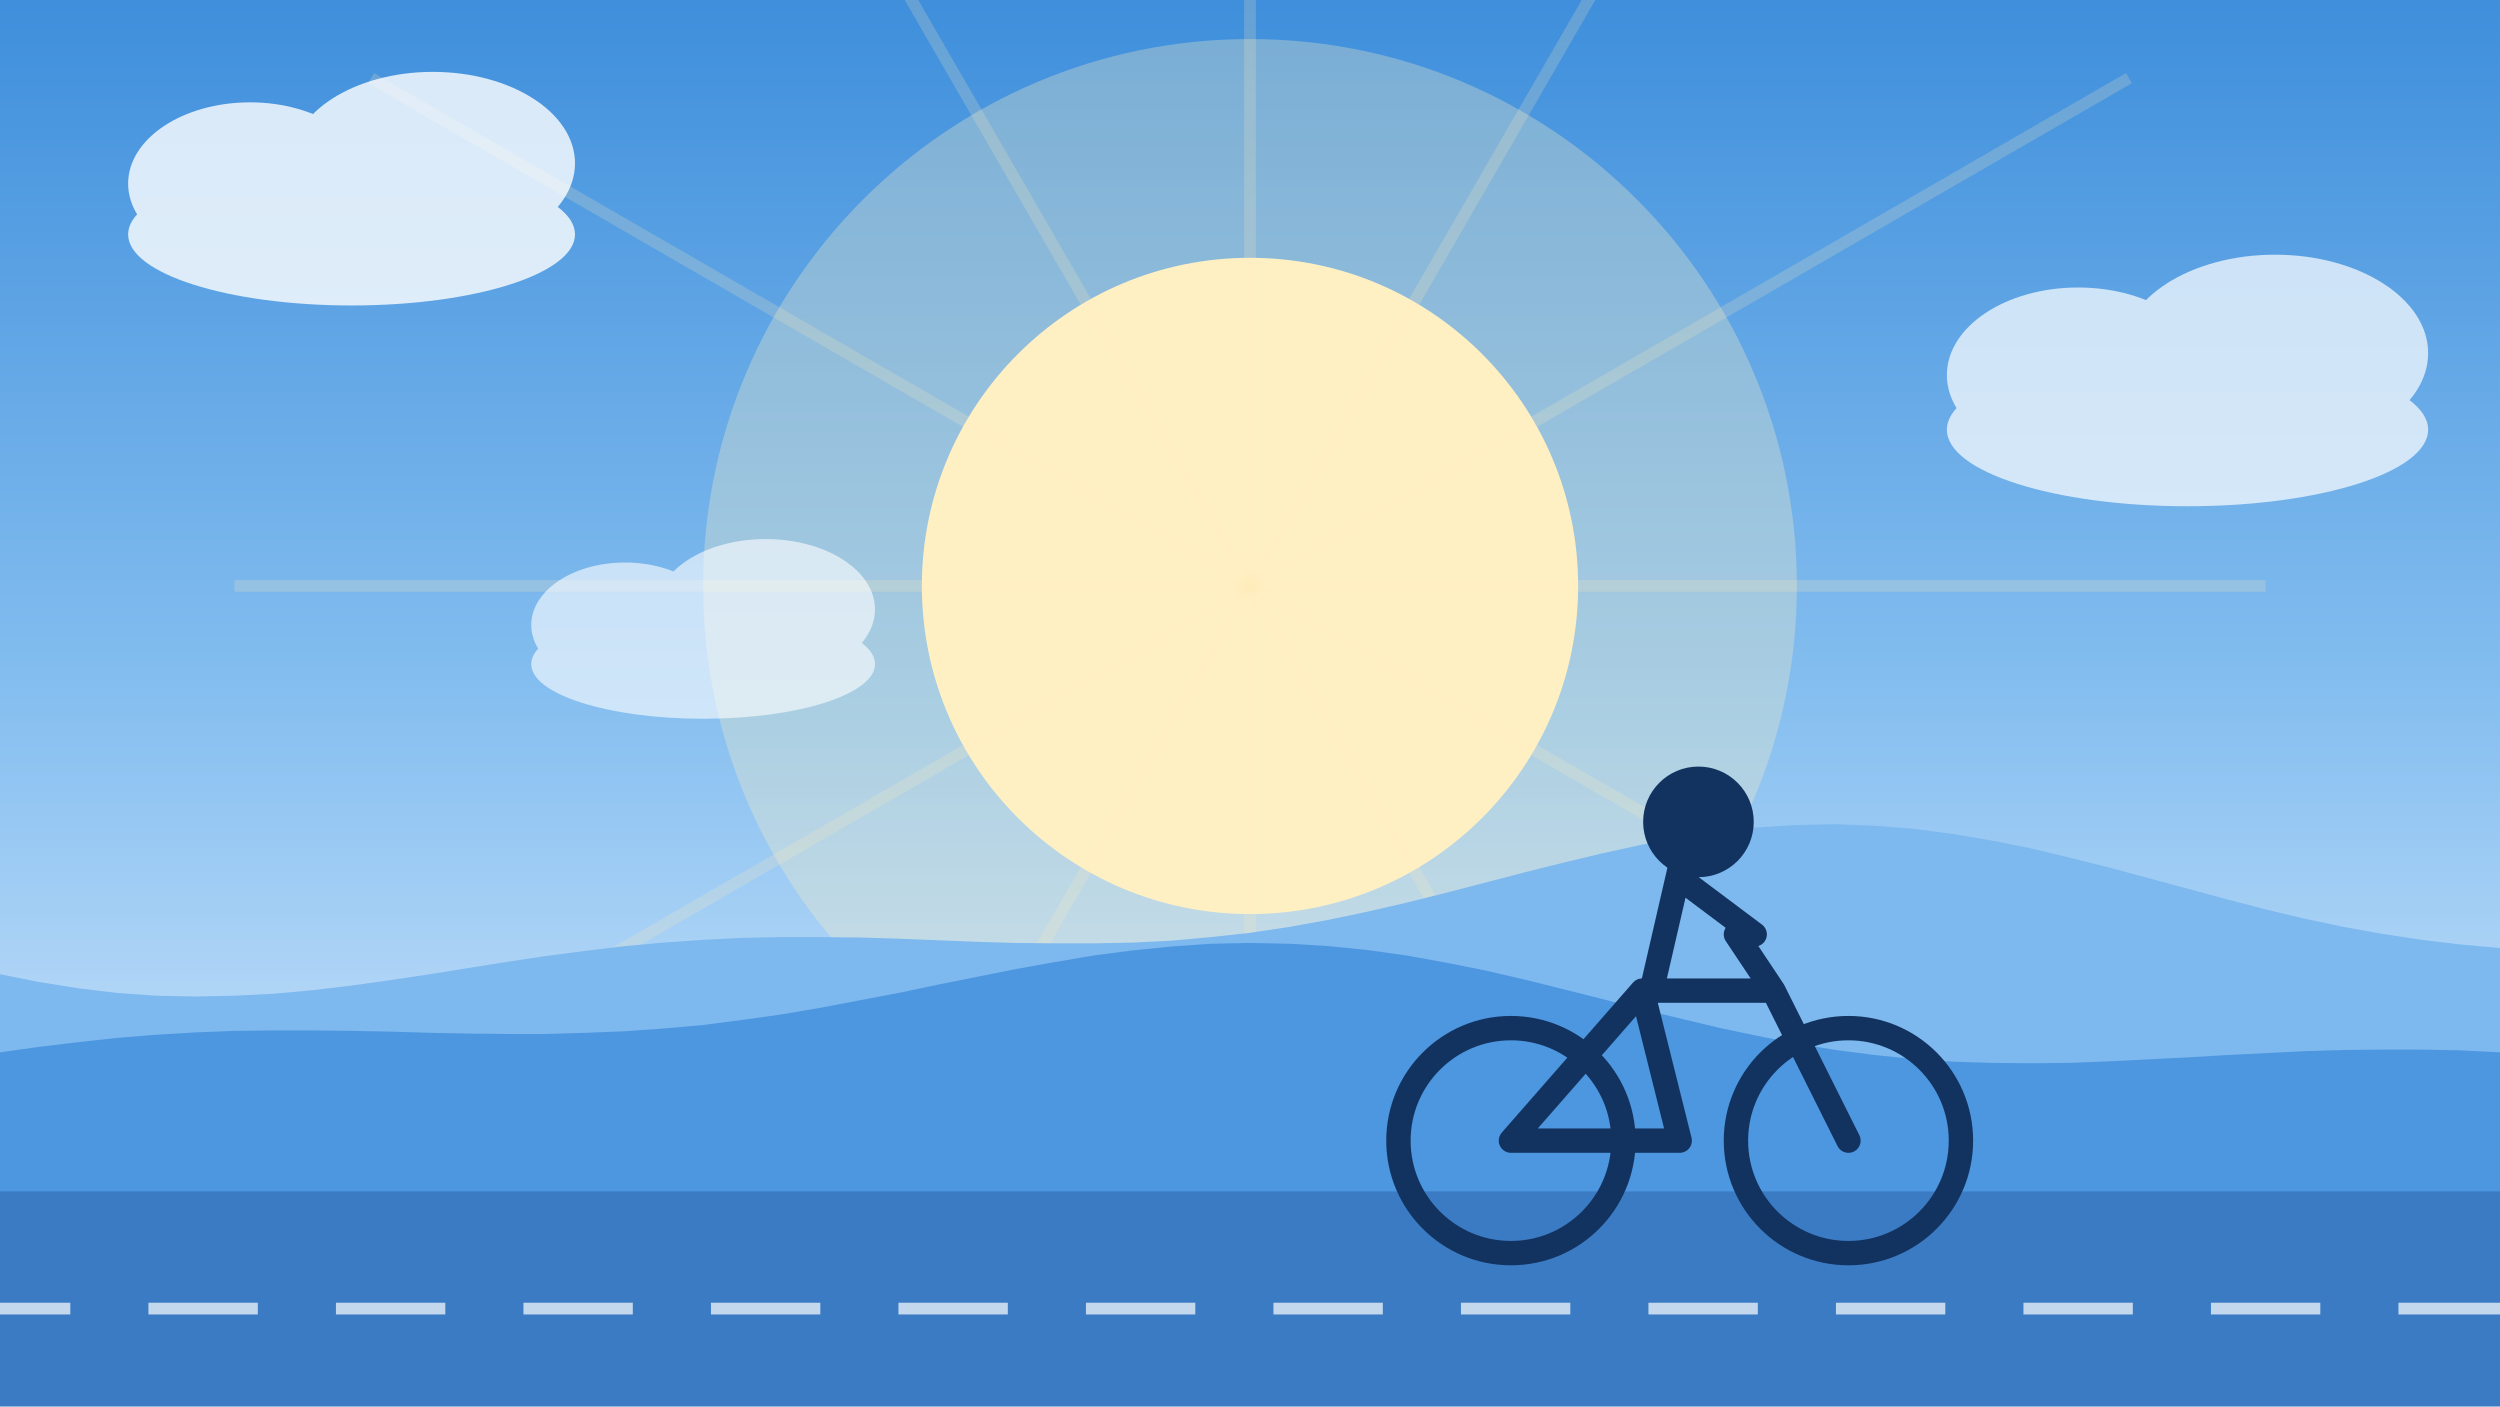
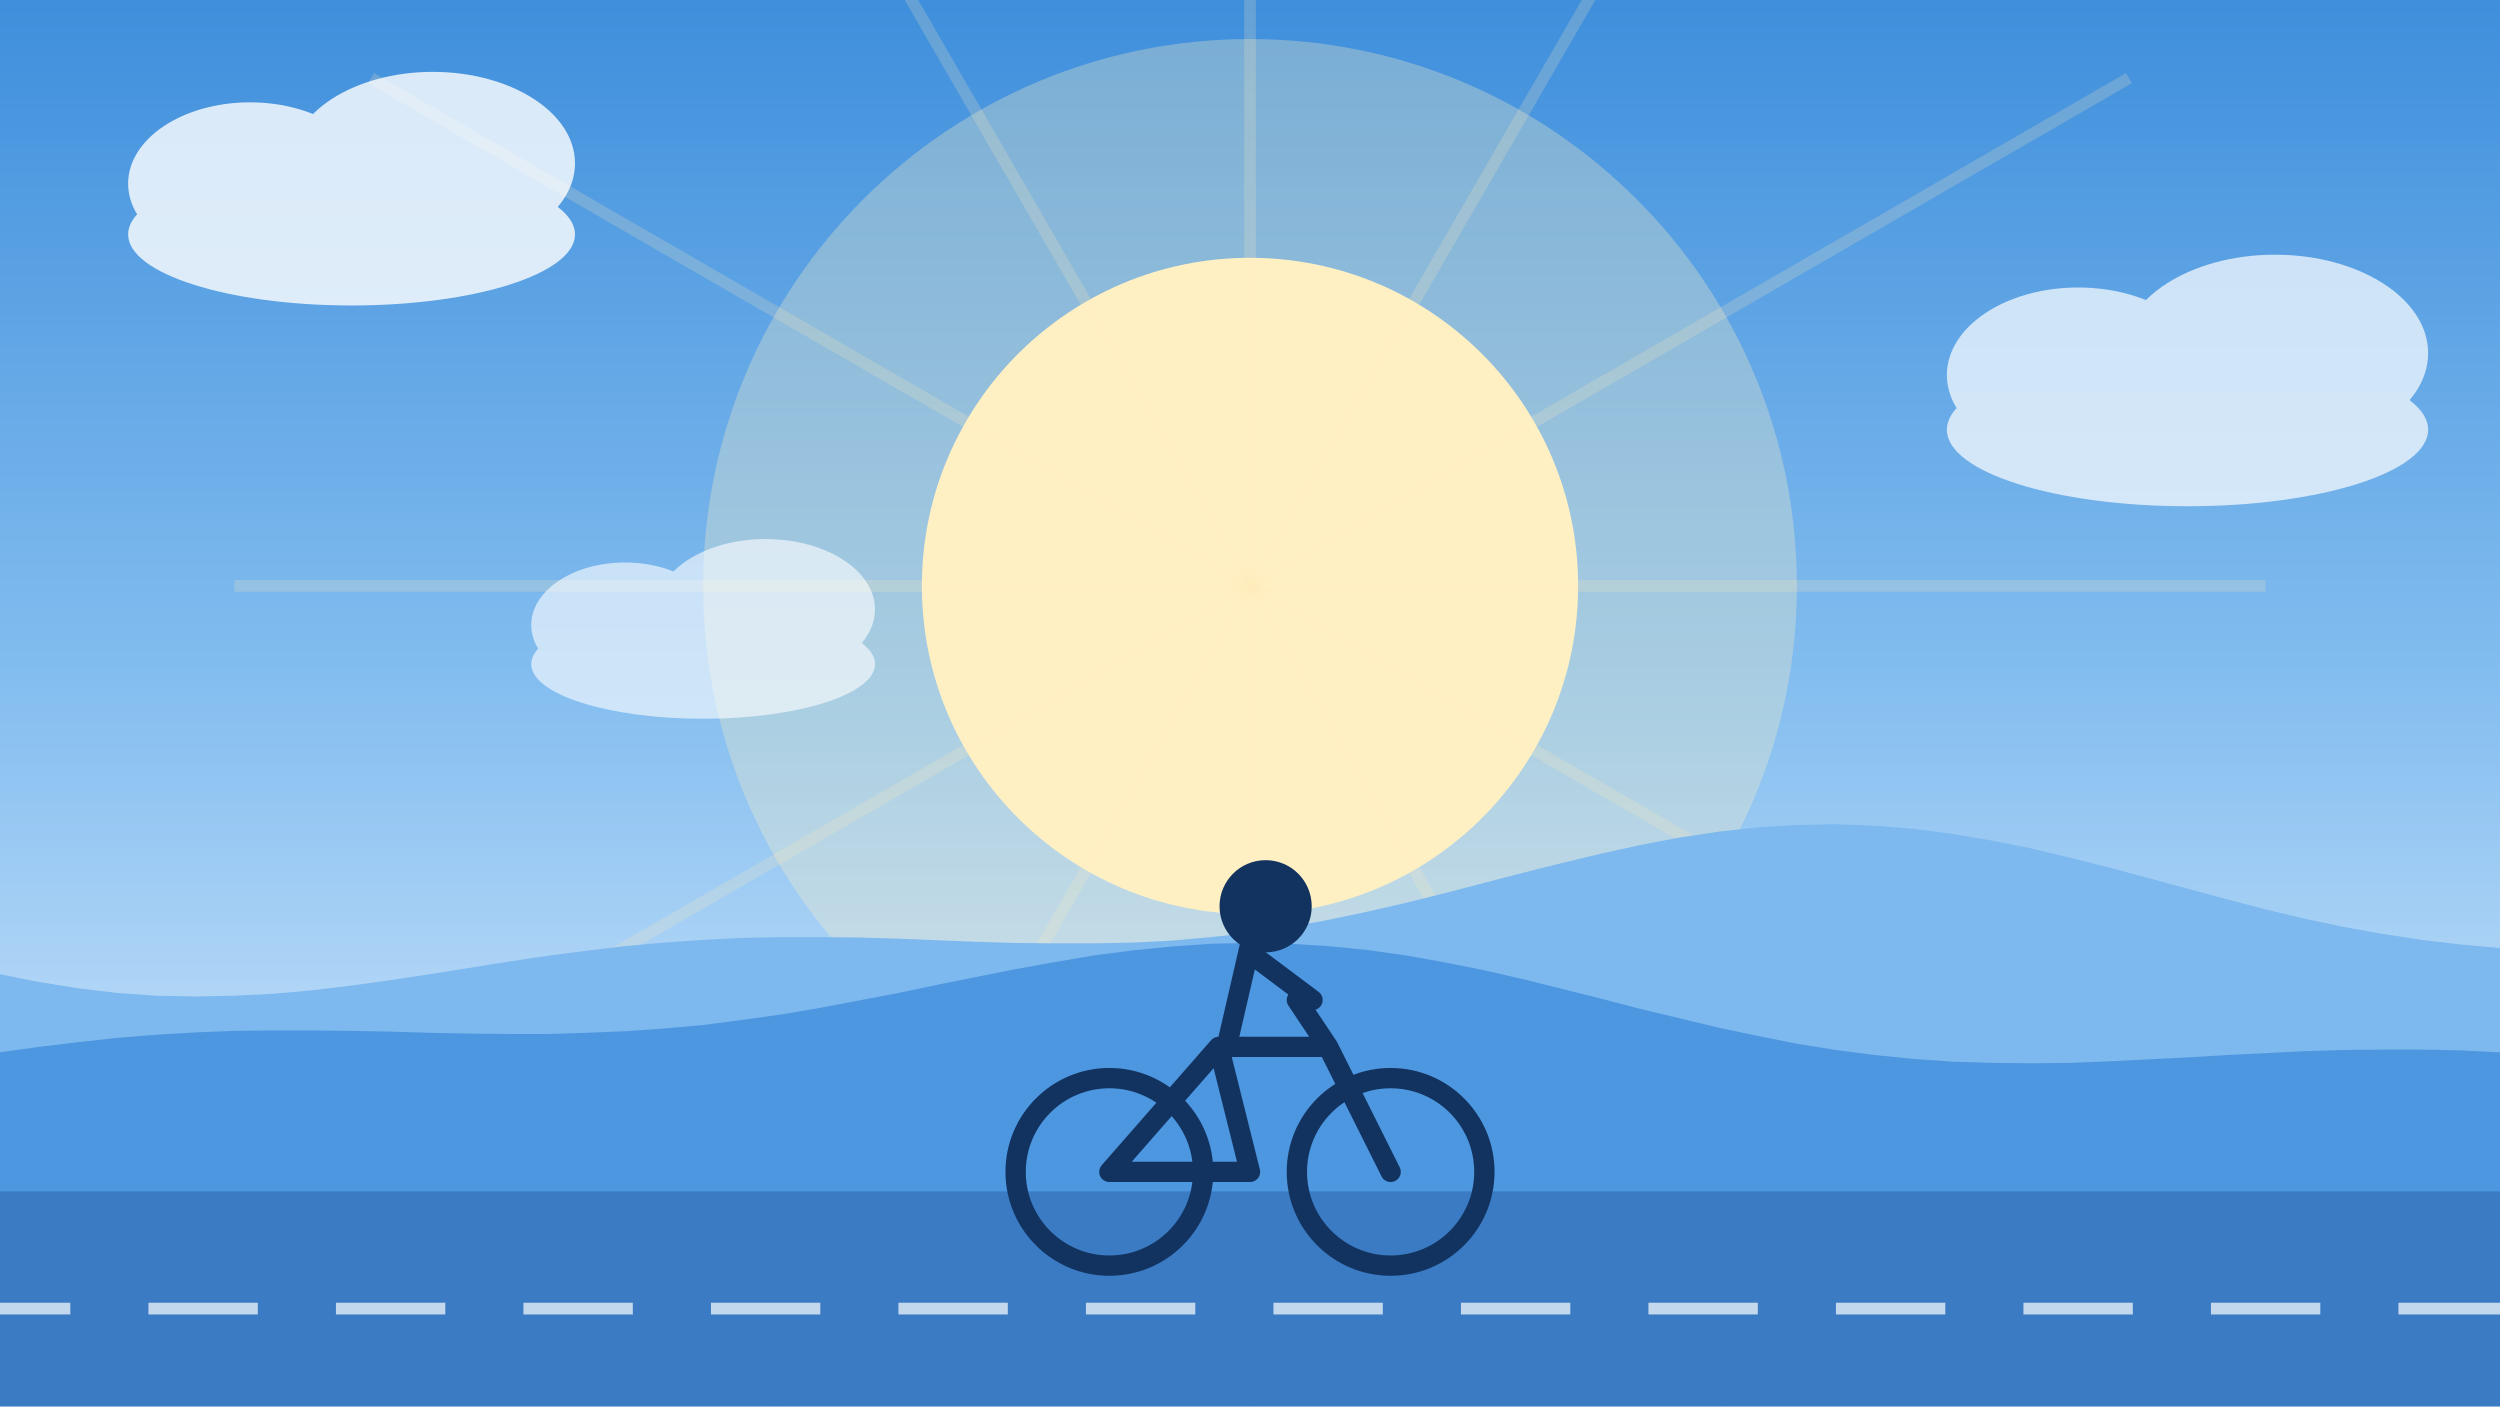
<svg xmlns="http://www.w3.org/2000/svg" viewBox="0 0 640 360" preserveAspectRatio="xMidYMax slice">
  <defs>
    <linearGradient id="s" x1="0" y1="0" x2="0" y2="1">
      <stop offset="0" stop-color="#3f8fdc" />
      <stop offset=".5" stop-color="#86bff0" />
      <stop offset="1" stop-color="#e9f3ff" />
    </linearGradient>
  </defs>
  <rect width="640" height="360" fill="url(#s)" />
  <circle cx="320" cy="150" r="84" fill="#fff0c4" />
  <circle cx="320" cy="150" r="140" fill="#fff0c4" opacity=".3" />
  <path d="M320 150 L580 150" stroke="#ffe9b8" stroke-width="3" opacity=".2" />
  <path d="M320 150 L545 280" stroke="#ffe9b8" stroke-width="3" opacity=".2" />
  <path d="M320 150 L450 375" stroke="#ffe9b8" stroke-width="3" opacity=".2" />
  <path d="M320 150 L320 410" stroke="#ffe9b8" stroke-width="3" opacity=".2" />
  <path d="M320 150 L190 375" stroke="#ffe9b8" stroke-width="3" opacity=".2" />
  <path d="M320 150 L95 280" stroke="#ffe9b8" stroke-width="3" opacity=".2" />
  <path d="M320 150 L60 150" stroke="#ffe9b8" stroke-width="3" opacity=".2" />
  <path d="M320 150 L95 20" stroke="#ffe9b8" stroke-width="3" opacity=".2" />
  <path d="M320 150 L190 -75" stroke="#ffe9b8" stroke-width="3" opacity=".2" />
  <path d="M320 150 L320 -110" stroke="#ffe9b8" stroke-width="3" opacity=".2" />
  <path d="M320 150 L450 -75" stroke="#ffe9b8" stroke-width="3" opacity=".2" />
  <path d="M320 150 L545 20" stroke="#ffe9b8" stroke-width="3" opacity=".2" />
  <g opacity="0.8" fill="#fff">
    <ellipse cx="90" cy="60" rx="57.2" ry="18.2" />
    <ellipse cx="64.0" cy="47.0" rx="31.2" ry="20.8" />
    <ellipse cx="110.8" cy="41.8" rx="36.4" ry="23.4" />
  </g>
  <g opacity="0.7" fill="#fff">
    <ellipse cx="560" cy="110" rx="61.6" ry="19.6" />
    <ellipse cx="532.0" cy="96.0" rx="33.6" ry="22.4" />
    <ellipse cx="582.4" cy="90.4" rx="39.2" ry="25.2" />
  </g>
  <g opacity="0.6" fill="#fff">
    <ellipse cx="180" cy="170" rx="44" ry="14" />
    <ellipse cx="160" cy="160" rx="24" ry="16" />
    <ellipse cx="196" cy="156" rx="28" ry="18" />
  </g>
  <path d="M-10 360 L-10 247.0 L0 249.4 L10 251.4 L20 253.0 L30 254.2 L40 254.9 L50 255.1 L60 254.9 L70 254.4 L80 253.5 L90 252.3 L100 250.9 L110 249.4 L120 247.8 L130 246.2 L140 244.7 L150 243.4 L160 242.2 L170 241.3 L180 240.6 L190 240.1 L200 239.9 L210 239.9 L220 240.0 L230 240.3 L240 240.7 L250 241.1 L260 241.4 L270 241.5 L280 241.5 L290 241.3 L300 240.8 L310 239.9 L320 238.8 L330 237.3 L340 235.5 L350 233.4 L360 231.1 L370 228.6 L380 226.0 L390 223.4 L400 220.9 L410 218.5 L420 216.3 L430 214.4 L440 212.9 L450 211.8 L460 211.2 L470 211.0 L480 211.4 L490 212.2 L500 213.5 L510 215.2 L520 217.2 L530 219.6 L540 222.1 L550 224.8 L560 227.5 L570 230.2 L580 232.8 L590 235.2 L600 237.3 L610 239.1 L620 240.6 L630 241.8 L640 242.7 L650 243.2 L650 360Z" fill="#7db8ee" opacity="1" />
  <path d="M-10 360 L-10 271.0 L0 269.4 L10 268.0 L20 266.8 L30 265.7 L40 264.9 L50 264.3 L60 263.9 L70 263.8 L80 263.8 L90 263.9 L100 264.1 L110 264.4 L120 264.6 L130 264.7 L140 264.7 L150 264.4 L160 264.0 L170 263.3 L180 262.4 L190 261.1 L200 259.7 L210 258.0 L220 256.1 L230 254.2 L240 252.1 L250 250.1 L260 248.1 L270 246.3 L280 244.6 L290 243.3 L300 242.3 L310 241.6 L320 241.4 L330 241.6 L340 242.2 L350 243.2 L360 244.6 L370 246.4 L380 248.4 L390 250.7 L400 253.2 L410 255.7 L420 258.3 L430 260.7 L440 263.1 L450 265.2 L460 267.2 L470 268.8 L480 270.1 L490 271.1 L500 271.8 L510 272.1 L520 272.2 L530 272.1 L540 271.7 L550 271.2 L560 270.7 L570 270.1 L580 269.6 L590 269.1 L600 268.8 L610 268.7 L620 268.7 L630 268.9 L640 269.4 L650 270.0 L650 360Z" fill="#4d96e0" opacity="1" />
  <path d="M-10 305 H650 V360 H-10Z" fill="#3a7bc4" />
  <path d="M-10 335 H650" stroke="#fff" stroke-width="3" stroke-dasharray="28 20" opacity=".7" />
-   <g transform="translate(430 292) scale(2.4)" fill="none" stroke="#12335f" stroke-width="2.6" stroke-linecap="round" stroke-linejoin="round">
+   <g transform="translate(320 300) scale(2.0)" fill="none" stroke="#12335f" stroke-width="2.6" stroke-linecap="round" stroke-linejoin="round">
    <circle cx="-18" cy="0" r="12" />
    <circle cx="18" cy="0" r="12" />
    <path d="M-18 0 L-4 -16 L10 -16 L18 0 M-4 -16 L0 0 L-18 0 M10 -16 L6 -22" />
    <circle cx="2" cy="-34" r="4.6" fill="#12335f" />
    <path d="M0 -29 L-3 -16 M0 -28 L8 -22" />
  </g>
</svg>
